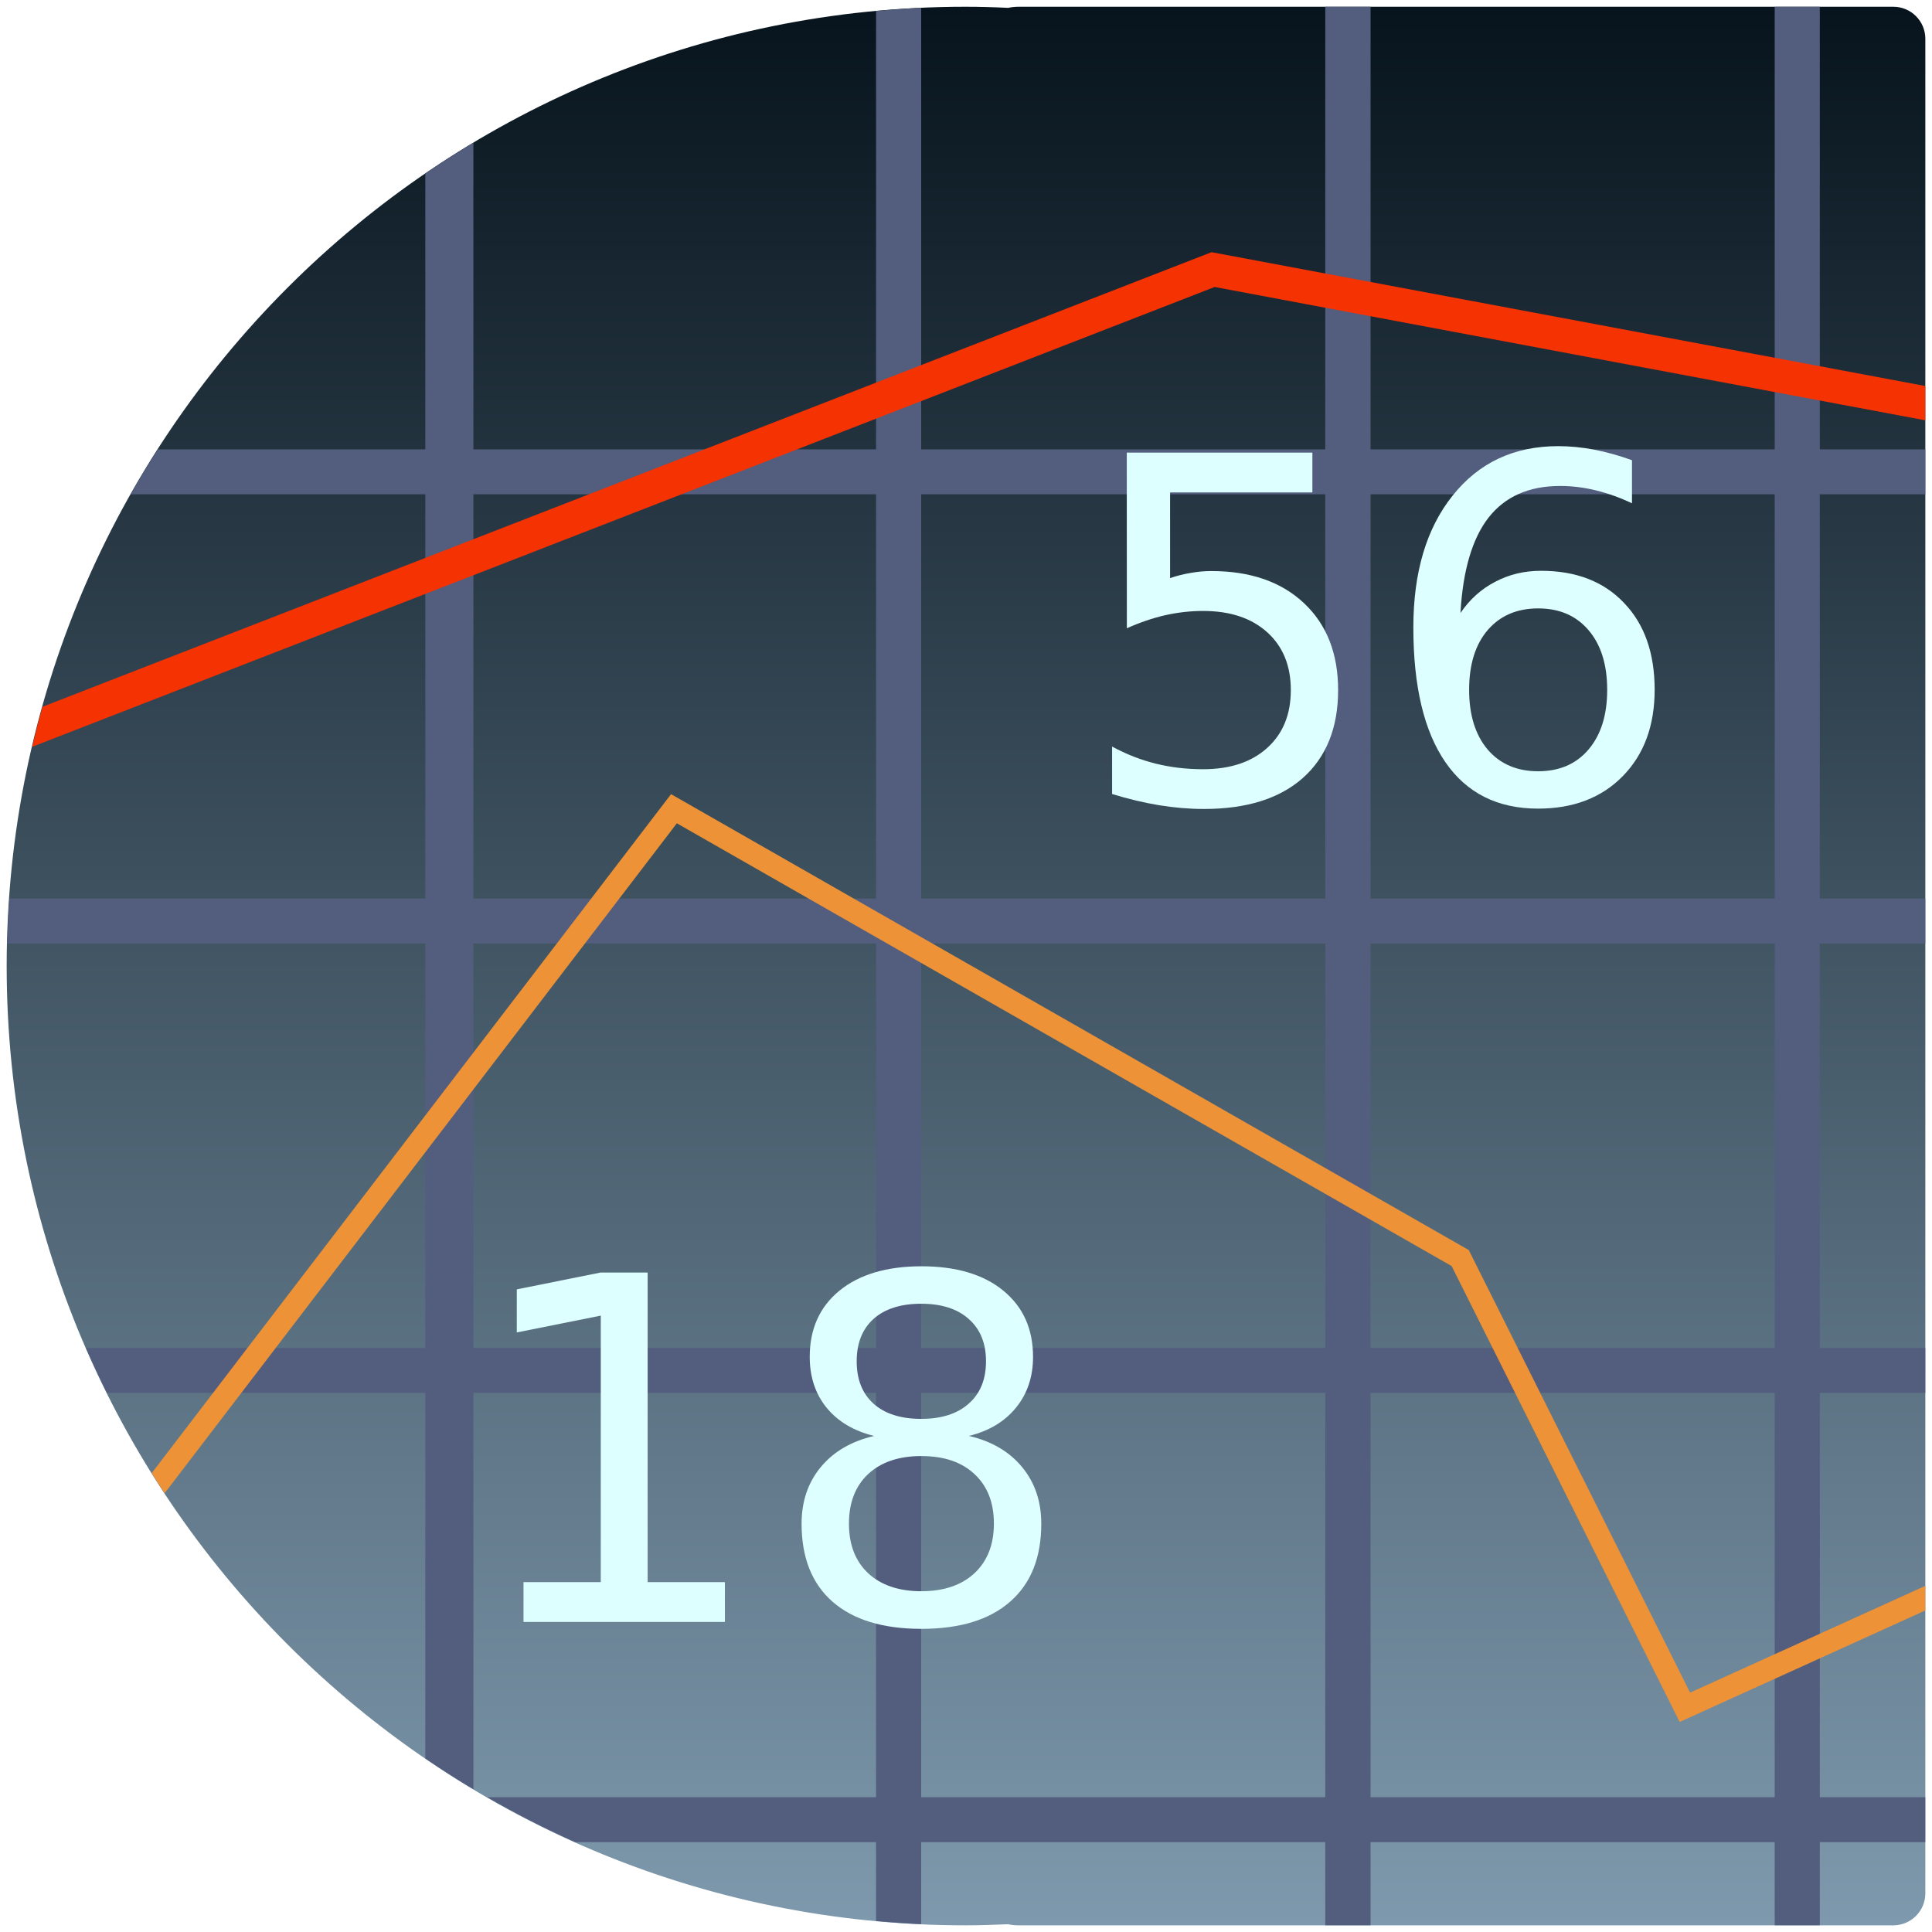
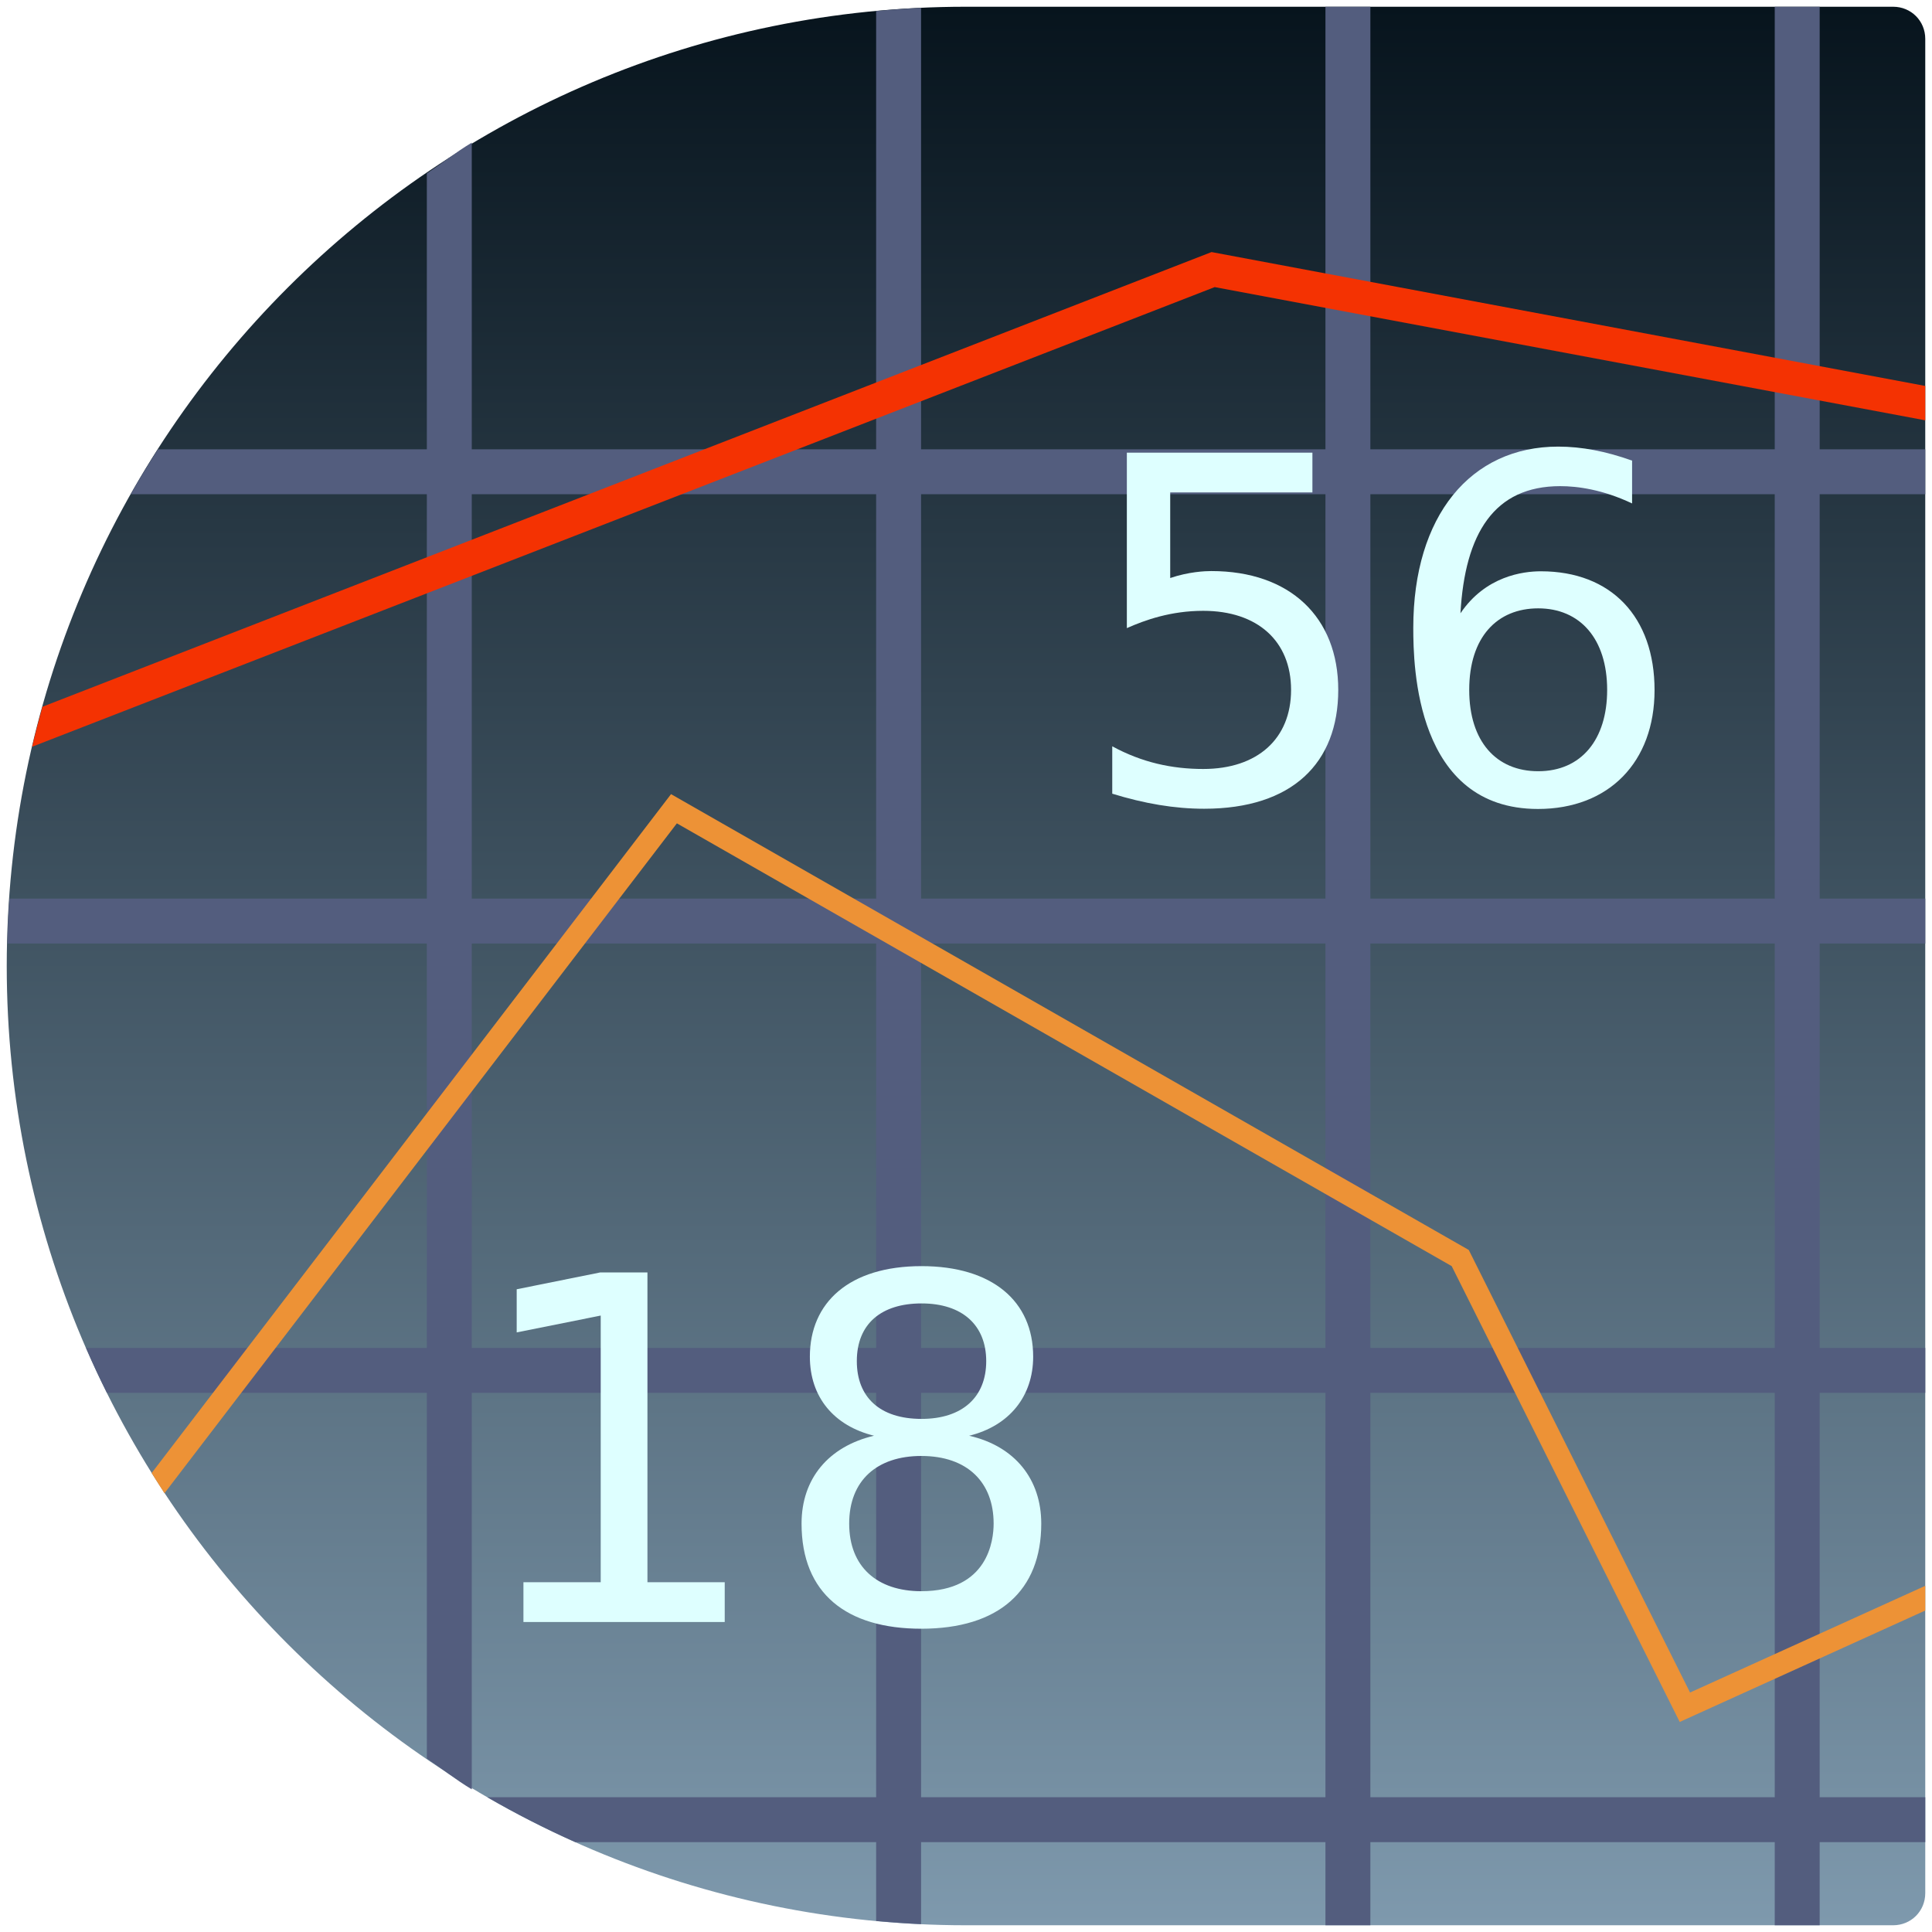
- <svg xmlns="http://www.w3.org/2000/svg" xmlns:xlink="http://www.w3.org/1999/xlink" width="86" height="86" viewBox="0 0 22.754 22.754" version="1.1">
+ <svg xmlns="http://www.w3.org/2000/svg" version="1.1" width="86" height="86">
  <defs>
-     <linearGradient id="SVGID_1_" gradientUnits="userSpaceOnUse" x1="39.205" y1="84.718" x2="39.205" y2="-0.887" gradientTransform="matrix(0.2817283,0,0,0.2639483,2.56203,127.9424)">
-       <stop offset="0" style="stop-color:#534054" id="stop2" />
-       <stop offset="1" style="stop-color:#7A6E6F" id="stop4" />
-     </linearGradient>
-     <linearGradient id="SVGID_1_-3-5" gradientUnits="userSpaceOnUse" x1="79.259" y1="43.798" x2="-0.85" y2="43.798" gradientTransform="matrix(0,-0.2817283,0.2639483,0,2.623015,149.9717)" xlink:href="#SVGID_1_">
+     <linearGradient id="gradient" x1="0.3" y1="0.3" x2="0.3" y2="85.7" gradientUnits="userSpaceOnUse">
      <stop offset="0" style="stop-color:#07141d;stop-opacity:1" />
      <stop offset="1" style="stop-color:#7e99ad;stop-opacity:1" />
    </linearGradient>
  </defs>
-   <g transform="translate(-2.309432,-127.5495)">
-     <path style="fill:url(#SVGID_1_-3-5);fill-opacity:1;stroke-width:0.265" d="m 13.681,127.629 c -6.237,0 -11.293,5.058 -11.293,11.298 0,6.24 5.056,11.298 11.293,11.298 0.168,0 0.335,-0.006 0.502,-0.013 0.04,0.009 0.083,0.013 0.125,0.013 H 24.608 c 0.208,0 0.377,-0.169 0.377,-0.377 v -21.842 c 0,-0.208 -0.169,-0.377 -0.377,-0.377 H 14.309 c -0.043,0 -0.085,0.004 -0.125,0.013 -0.167,-0.008 -0.334,-0.013 -0.502,-0.013 z" />
-     <path style="fill:#535d7e;fill-opacity:1;stroke-width:1" d="M 21.072 6.354 C 20.344 6.79 19.63 7.247 18.932 7.725 L 18.932 78.275 C 19.63 78.753 20.344 79.21 21.072 79.646 L 21.072 6.354 z " transform="matrix(0.2645833,0,0,0.2645833,2.309432,127.5495)" />
-     <path style="fill:#535d7e;fill-opacity:1;stroke-width:1" d="M 41.004 0.35 C 40.33 0.38 39.661 0.429 38.996 0.49 L 38.996 85.51 C 39.661 85.571 40.33 85.62 41.004 85.65 L 41.004 0.35 z " transform="matrix(0.2645833,0,0,0.2645833,2.309432,127.5495)" />
-     <path style="fill:#535d7e;fill-opacity:1;stroke-width:1" d="M 58.992 0.301 L 58.992 85.699 L 61.008 85.699 L 61.008 0.301 L 58.992 0.301 z " transform="matrix(0.2645833,0,0,0.2645833,2.309432,127.5495)" />
-     <path style="fill:#535d7e;fill-opacity:1;stroke-width:1" d="M 78.998 0.301 L 78.998 85.699 L 81.006 85.699 L 81.006 0.301 L 78.998 0.301 z " transform="matrix(0.2645833,0,0,0.2645833,2.309432,127.5495)" />
-     <path style="fill:#535d7e;fill-opacity:1;stroke-width:1" d="M 21.688 80 C 22.954 80.731 24.261 81.399 25.605 82 L 85.699 82 L 85.699 80 L 21.688 80 z " transform="matrix(0.2645833,0,0,0.2645833,2.309432,127.5495)" />
-     <path style="fill:#535d7e;fill-opacity:1;stroke-width:1" d="M 3.826 60 C 4.12 60.676 4.432 61.342 4.76 62 L 85.699 62 L 85.699 60 L 3.826 60 z " transform="matrix(0.2645833,0,0,0.2645833,2.309432,127.5495)" />
-     <path style="fill:#535d7e;fill-opacity:1;stroke-width:1" d="M 0.416 40 C 0.37 40.663 0.342 41.329 0.326 42 L 85.699 42 L 85.699 40 L 0.416 40 z " transform="matrix(0.2645833,0,0,0.2645833,2.309432,127.5495)" />
-     <path style="fill:#535d7e;fill-opacity:1;stroke-width:1" d="M 7.027 20.002 C 6.608 20.657 6.204 21.323 5.82 22.002 L 85.699 22.002 L 85.699 20.002 L 7.027 20.002 z " transform="matrix(0.2645833,0,0,0.2645833,2.309432,127.5495)" />
-     <path style="fill:#f43202;fill-opacity:1;stroke-width:1" d="M 53.93 11.225 L 1.891 31.461 C 1.726 32.05 1.574 32.643 1.434 33.242 L 54.068 12.775 L 85.699 18.709 L 85.699 17.182 L 53.93 11.225 z " transform="matrix(0.2645833,0,0,0.2645833,2.309432,127.5495)" />
-     <path style="fill:#ed9236;fill-opacity:1;stroke-width:1" d="M 29.871 35.35 L 6.754 65.572 C 6.942 65.873 7.133 66.173 7.328 66.469 L 30.129 36.648 L 64.617 56.357 L 74.768 76.65 L 85.699 71.688 L 85.699 70.592 L 75.232 75.344 L 65.379 55.643 L 29.871 35.35 z " transform="matrix(0.2645833,0,0,0.2645833,2.309432,127.5495)" />
-     <g aria-label="18" transform="translate(0,6.594102)">
-       <path d="m 8.475,139.589 h 0.91 v -3.139 l -0.989,0.198 v -0.507 l 0.984,-0.198 h 0.557 v 3.646 h 0.91 v 0.469 H 8.475 Z" style="fill:#deffff;fill-opacity:1" />
-       <path d="m 13.16,138.104 q -0.397,0 -0.626,0.212 -0.226,0.212 -0.226,0.584 0,0.372 0.226,0.584 0.229,0.212 0.626,0.212 0.397,0 0.626,-0.212 0.229,-0.215 0.229,-0.584 0,-0.372 -0.229,-0.584 -0.226,-0.212 -0.626,-0.212 z m -0.557,-0.237 q -0.358,-0.088 -0.559,-0.333 -0.198,-0.245 -0.198,-0.598 0,-0.493 0.35,-0.78 0.353,-0.287 0.965,-0.287 0.615,0 0.965,0.287 0.35,0.287 0.35,0.78 0,0.353 -0.201,0.598 -0.198,0.245 -0.554,0.333 0.402,0.094 0.626,0.367 0.226,0.273 0.226,0.667 0,0.598 -0.367,0.918 -0.364,0.32 -1.045,0.32 -0.681,0 -1.047,-0.32 -0.364,-0.32 -0.364,-0.918 0,-0.394 0.226,-0.667 0.226,-0.273 0.628,-0.367 z m -0.204,-0.879 q 0,0.32 0.198,0.499 0.201,0.179 0.562,0.179 0.358,0 0.559,-0.179 0.204,-0.179 0.204,-0.499 0,-0.32 -0.204,-0.499 -0.201,-0.179 -0.559,-0.179 -0.361,0 -0.562,0.179 -0.198,0.179 -0.198,0.499 z" style="fill:#deffff;fill-opacity:1" />
-     </g>
-     <g aria-label="56">
-       <path d="m 15.58,132.88 h 2.186 v 0.469 h -1.676 v 1.009 q 0.121,-0.041 0.243,-0.061 0.121,-0.022 0.243,-0.022 0.689,0 1.091,0.378 0.402,0.378 0.402,1.023 0,0.664 -0.413,1.034 -0.413,0.367 -1.166,0.367 -0.259,0 -0.529,-0.044 -0.267,-0.044 -0.554,-0.132 v -0.559 q 0.248,0.135 0.513,0.201 0.265,0.066 0.559,0.066 0.477,0 0.755,-0.251 0.278,-0.251 0.278,-0.681 0,-0.43 -0.278,-0.681 -0.278,-0.251 -0.755,-0.251 -0.223,0 -0.446,0.05 -0.22,0.05 -0.452,0.154 z" style="fill:#deffff;fill-opacity:1" />
-       <path d="m 20.425,134.715 q -0.375,0 -0.595,0.256 -0.218,0.256 -0.218,0.703 0,0.444 0.218,0.703 0.22,0.256 0.595,0.256 0.375,0 0.593,-0.256 0.22,-0.259 0.22,-0.703 0,-0.446 -0.22,-0.703 -0.218,-0.256 -0.593,-0.256 z m 1.105,-1.745 v 0.507 q -0.209,-0.099 -0.424,-0.152 -0.212,-0.052 -0.422,-0.052 -0.551,0 -0.843,0.372 -0.289,0.372 -0.331,1.124 0.163,-0.24 0.408,-0.367 0.245,-0.13 0.54,-0.13 0.62,0 0.978,0.378 0.361,0.375 0.361,1.023 0,0.634 -0.375,1.017 -0.375,0.383 -0.998,0.383 -0.714,0 -1.091,-0.546 -0.378,-0.548 -0.378,-1.587 0,-0.976 0.463,-1.554 0.463,-0.582 1.243,-0.582 0.209,0 0.422,0.041 0.215,0.041 0.446,0.124 z" style="fill:#deffff;fill-opacity:1" />
-     </g>
+   <rect style="fill:none;opacity:0" width="86" height="86" />
+   <path style="fill:url(#gradient)" d="M 43,0.3 C 19.42,0.3 0.3,19.41 0.3,43 0.3,66.59 19.46,85.7 43,85.7 h 41.27 c 0.8,0 1.43,-0.63 1.43,-1.43 V 1.73 C 85.7,0.93 85.07,0.3 84.27,0.3 z" />
+   <path style="fill:#535d7e" d="M 59,0.3 V 20 H 41 V 0.35 C 40.33,0.38 39.66,0.43 39,0.49 V 20 H 21 V 6.35 c -0.73,0.44 -1.3,0.9 -2,1.37 V 20 H 7.03 C 6.61,20.66 6.2,21.32 5.82,22 H 19 V 40 H 0.42 C 0.37,40.66 0.34,41.33 0.33,42 H 19 V 60 H 3.83 c 0.29,0.68 0.6,1.34 0.93,2 H 19 v 16.28 c 0.7,0.47 1.27,0.93 2,1.37 V 62 H 39 V 80 H 21.69 c 1.26,0.73 2.57,1.4 3.92,2 H 39 v 3.51 c 0.66,0.06 1.33,0.11 2,0.14 V 82 h 18 v 3.7 h 2 V 82 h 18 v 3.7 h 2 V 82 h 4.7 V 80 H 81 V 62 h 4.7 V 60 H 81 V 42 h 4.7 V 40 H 81 V 22 h 4.7 V 20 H 81 V 0.3 H 79 V 20 H 61 V 0.3 Z M 21,22 H 39 V 40 H 21 Z m 20,0 H 59 V 40 H 41 Z m 20,0 H 79 V 40 H 61 Z M 21,42 H 39 V 60 H 21 Z m 20,0 H 59 V 60 H 41 Z m 20,0 H 79 V 60 H 61 Z M 41,62 H 59 V 80 H 41 Z m 20,0 H 79 V 80 H 61 z" />
+   <path style="fill:#f43202" d="M 53.93,11.22 1.89,31.46 C 1.73,32.05 1.57,32.64 1.43,33.24 L 54.07,12.78 85.7,18.71 v -1.53 z" />
+   <path style="fill:#ed9236" d="M 29.87,35.35 6.75,65.57 c 0.19,0.3 0.38,0.6 0.57,0.9 L 30.13,36.65 64.62,56.36 74.77,76.65 85.7,71.69 v -1.1 L 75.23,75.34 65.38,55.64 z" />
+   <g style="fill:#deffff">
+     <path d="m 23.3,70.43 h 3.44 V 58.56 l -3.74,0.75 v -1.92 l 3.72,-0.75 h 2.1 V 70.43 h 3.44 v 1.77 h -8.96 z" />
+     <path d="m 41.01,64.81 c -1.97,0 -3.21,1.09 -3.21,3.01 0,1.92 1.24,3.01 3.21,3.01 2.97,0 3.22,-2.26 3.22,-3.01 0,-1.84 -1.17,-3.01 -3.22,-3.01 z m -2.1,-0.9 c -1.79,-0.44 -2.86,-1.72 -2.86,-3.52 0,-2.41 1.75,-4.03 4.97,-4.03 3.15,0 4.97,1.56 4.97,4.03 0,1.76 -1.06,3.08 -2.85,3.52 2.06,0.47 3.21,1.96 3.21,3.91 0,2.99 -1.89,4.68 -5.34,4.68 -3.32,0 -5.33,-1.56 -5.33,-4.68 0,-2 1.2,-3.43 3.22,-3.91 z m -0.77,-3.32 c 0,1.6 1.02,2.57 2.88,2.57 1.82,0 2.88,-0.97 2.88,-2.57 0,-1.6 -1.06,-2.57 -2.88,-2.57 -1.78,0 -2.88,0.9 -2.88,2.57 z" />
+     <path d="m 50.16,20.15 h 8.26 v 1.77 h -6.33 v 3.81 c 0.83,-0.28 1.55,-0.31 1.83,-0.31 3.5,0 5.65,2.05 5.65,5.29 0,3.25 -2.04,5.29 -5.97,5.29 -1.32,0 -2.66,-0.23 -4.09,-0.67 v -2.11 c 1.32,0.72 2.66,1.01 4.05,1.01 2.42,0 3.91,-1.35 3.91,-3.52 0,-2.17 -1.49,-3.52 -3.91,-3.52 -1.44,0 -2.59,0.41 -3.4,0.77 z" />
+     <path d="m 68.47,27.08 c -1.82,0 -3.07,1.27 -3.07,3.63 0,2.29 1.2,3.62 3.07,3.62 1.92,0 3.07,-1.41 3.07,-3.62 0,-2.28 -1.21,-3.63 -3.07,-3.63 z m 4.18,-6.59 v 1.92 c -1.31,-0.62 -2.43,-0.77 -3.2,-0.77 -2.94,0 -4.24,2.1 -4.44,5.66 1.12,-1.66 2.79,-1.87 3.58,-1.87 3.13,0 5.06,2.03 5.06,5.29 0,3.2 -2.03,5.29 -5.19,5.29 -5.44,0 -5.55,-6.35 -5.55,-8.06 0,-4.99 2.55,-8.07 6.45,-8.07 1.05,0 2.13,0.21 3.28,0.62 z" />
  </g>
</svg>
